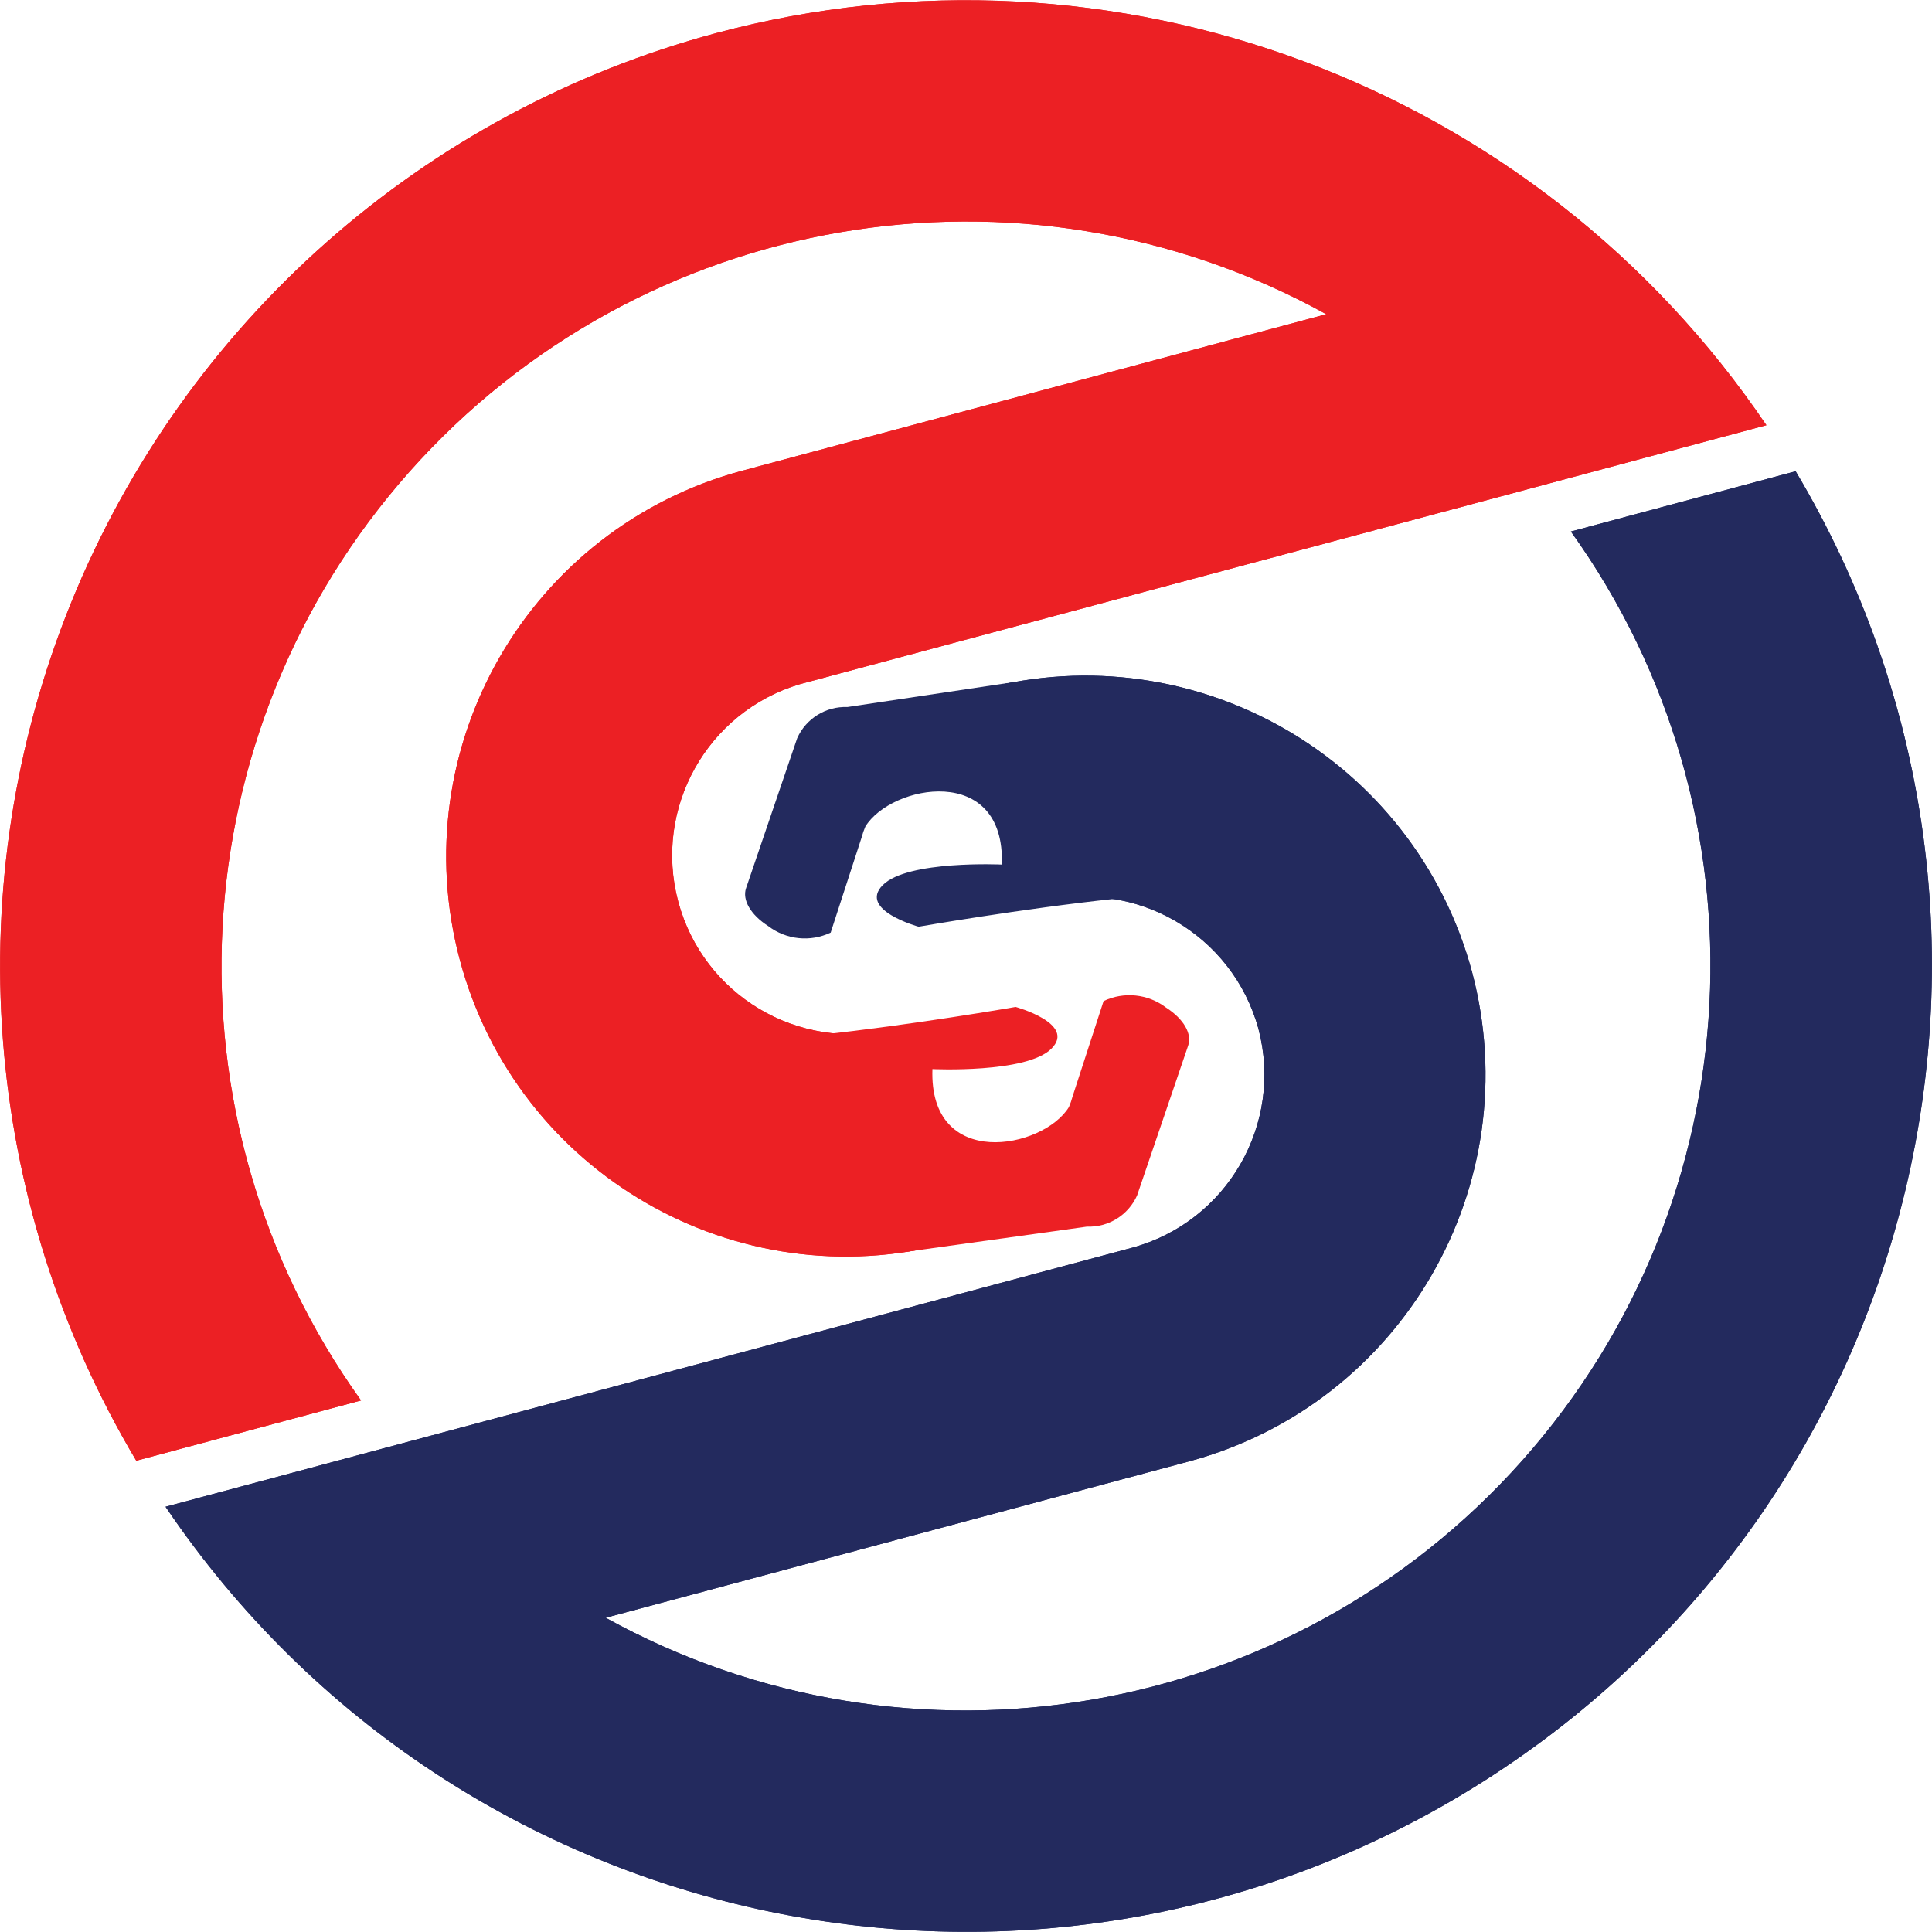
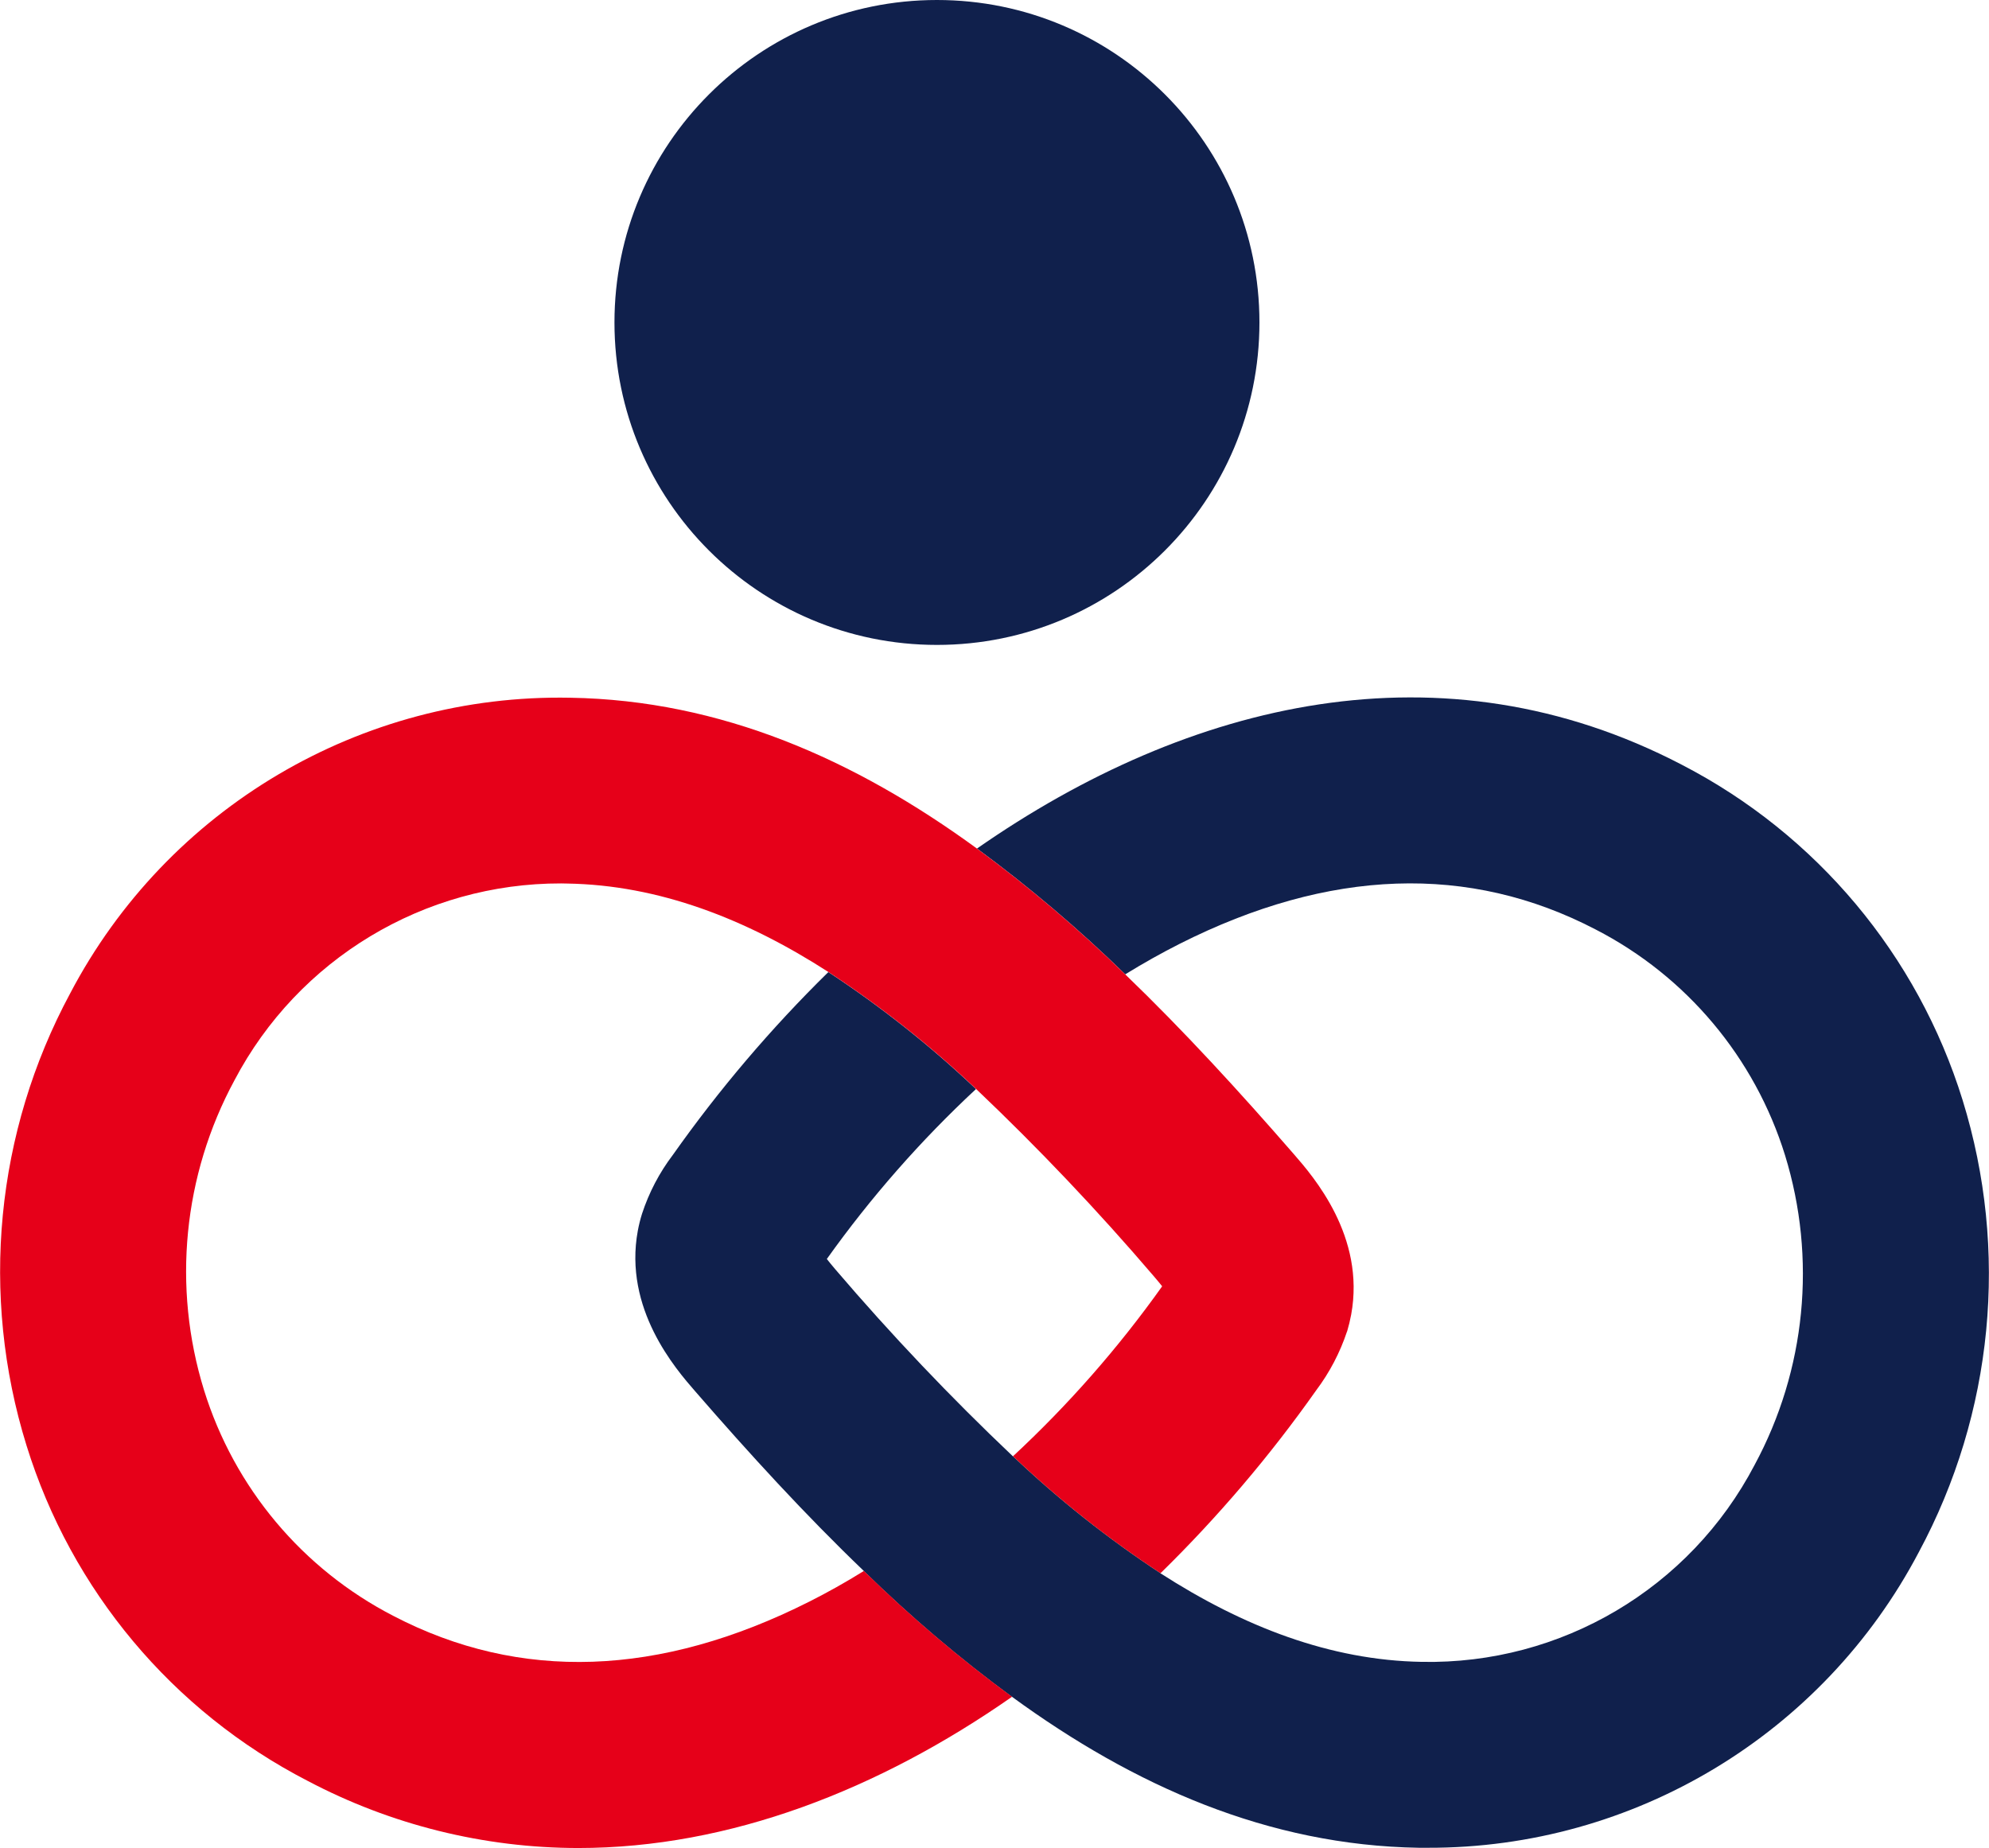
- <svg xmlns="http://www.w3.org/2000/svg" width="111.357" height="111.36" viewBox="0 0 111.357 111.36">
+ <svg xmlns="http://www.w3.org/2000/svg" width="169.74" height="157.715" viewBox="0 0 169.74 157.715">
  <defs>
-     <style>.a{fill:#232a5e;}.b{clip-path:url(#a);}.c{fill:#ec2024;}.d{clip-path:url(#b);}</style>
-     <clipPath id="a">
-       <path d="M495.388,454.35a55.679,55.679,0,0,1-93.958,59.686L414.7,510.48l34.079-9.132,8.37-2.244a10.345,10.345,0,0,0,7.278-12.608h0a10.345,10.345,0,0,0-12.608-7.278l-3.3-12.309A23.089,23.089,0,0,1,476.734,483.2h0a23.09,23.09,0,0,1-16.291,28.216L426.8,520.435a42.935,42.935,0,0,0,55.634-62.612Z" transform="translate(-401.43 -454.35)" />
-     </clipPath>
-     <clipPath id="b">
-       <path d="M414.042,374.672a55.717,55.717,0,0,1,60.545,22.6l-13.267,3.556L427.812,409.8l-8.943,2.4a10.3,10.3,0,0,0,5.33,19.89l3.3,12.309a23.04,23.04,0,0,1-11.926-44.51l33.643-9.016a42.935,42.935,0,0,0-55.634,62.612l-12.955,3.473a55.681,55.681,0,0,1,33.414-82.285Z" transform="translate(-372.772 -372.762)" />
-     </clipPath>
+     <style>.a{fill:#2fa881;}.b{fill:#10204c;}.c{fill:#e60019;}</style>
  </defs>
-   <g transform="translate(-151.555 -323.559)">
-     <g transform="translate(161.097 350.722)">
-       <path class="a" d="M495.388,454.35a55.679,55.679,0,0,1-93.958,59.686L414.7,510.48l34.079-9.132,8.37-2.244a10.345,10.345,0,0,0,7.278-12.608h0a10.345,10.345,0,0,0-12.608-7.278l-3.3-12.309A23.089,23.089,0,0,1,476.734,483.2h0a23.09,23.09,0,0,1-16.291,28.216L426.8,520.435a42.935,42.935,0,0,0,55.634-62.612Z" transform="translate(-401.43 -454.35)" />
-       <g class="b" transform="translate(0 0)">
-         <rect class="a" width="103.886" height="86.264" transform="translate(-0.003)" />
-       </g>
+   <g transform="translate(-122 -235)">
+     <g transform="translate(-27.491 -1531.816)">
+       <path class="a" d="M235.934,1891.1a80.209,80.209,0,0,1-12.72,9.785,117.437,117.437,0,0,0,12.641,10.738,98.518,98.518,0,0,0,12.67-10.539A90.412,90.412,0,0,1,235.934,1891.1Z" />
    </g>
-     <g transform="translate(151.555 323.559)">
-       <path class="c" d="M414.042,374.672a55.717,55.717,0,0,1,60.545,22.6l-13.267,3.556L427.812,409.8l-8.943,2.4a10.3,10.3,0,0,0,5.33,19.89l3.3,12.309a23.04,23.04,0,0,1-11.926-44.51l33.643-9.016a42.935,42.935,0,0,0-55.634,62.612l-12.955,3.473a55.681,55.681,0,0,1,33.414-82.285Z" transform="translate(-372.772 -372.762)" />
-       <g class="d">
-         <rect class="c" width="103.886" height="86.264" transform="translate(-2.071 -2.068)" />
-       </g>
-     </g>
-     <path class="a" d="M516.561,501.321c.21-5.876-6.382-4.624-7.867-2.194a4.264,4.264,0,0,0-.21.609l-1.788,5.5a3.472,3.472,0,0,1-3.592-.37c-1.042-.666-1.512-1.528-1.285-2.191l2.947-8.646a3.04,3.04,0,0,1,2.893-1.795l9.762-1.462,12.255,5.014c-.256.013-1.172,6.925-6.579,7.5s-11.33,1.611-11.33,1.611-3.5-.959-2.068-2.4,6.862-1.182,6.862-1.182" transform="translate(-307.261 -127.922)" />
-     <path class="c" d="M507.924,549.339c-.21,5.876,6.382,4.625,7.867,2.194a4.269,4.269,0,0,0,.21-.609l1.788-5.5a3.472,3.472,0,0,1,3.592.37c1.042.666,1.512,1.528,1.285,2.191l-2.946,8.646a3.04,3.04,0,0,1-2.893,1.795l-10.491,1.462-11.526-5.014c.256-.013,1.172-6.925,6.579-7.5s11.33-1.611,11.33-1.611,3.5.959,2.068,2.4-6.862,1.182-6.862,1.182" transform="translate(-302.624 -164.164)" />
+     <path class="b" d="M316.976,1860.7A48.31,48.31,0,0,0,293,1832.077c-20.394-10.628-41.988-5.482-60.132,7.159a120.038,120.038,0,0,1,12.651,10.737c1.547-.952,3.1-1.824,4.65-2.607,12.76-6.435,24.7-6.851,35.494-1.22a32.489,32.489,0,0,1,16.161,19.264,34.348,34.348,0,0,1-2.6,26.442,31.352,31.352,0,0,1-28.4,16.8c-7.812-.129-15.229-3.005-22.308-7.565a90.412,90.412,0,0,1-12.591-9.984,209.364,209.364,0,0,1-15.14-15.943c-.307-.357-.545-.654-.733-.892a95.631,95.631,0,0,1,12.73-14.505,91.074,91.074,0,0,0-12.6-9.984,114.043,114.043,0,0,0-13.266,15.6,17.117,17.117,0,0,0-2.637,5.036,12.583,12.583,0,0,0-.357,1.438c-1.23,6.662,3.222,11.788,4.9,13.712,4.62,5.324,9.4,10.549,14.386,15.327a117.437,117.437,0,0,0,12.641,10.738c10.43,7.614,21.861,12.681,34.72,12.889h.784a47.209,47.209,0,0,0,41.889-25.233A50.13,50.13,0,0,0,316.976,1860.7Z" transform="translate(-27.491 -1531.816)" />
+     <path class="c" d="M264.8,1879.013a14.331,14.331,0,0,1-.347,1.438l-.01.009a17.562,17.562,0,0,1-2.637,5.027,113,113,0,0,1-13.276,15.6,90.412,90.412,0,0,1-12.591-9.984,94.682,94.682,0,0,0,12.73-14.505c-.188-.238-.426-.526-.733-.883a211.571,211.571,0,0,0-15.14-15.952,91.074,91.074,0,0,0-12.6-9.984c-7.079-4.561-14.495-7.426-22.3-7.555-.169,0-.347-.01-.516-.01a31.422,31.422,0,0,0-27.879,16.8,34.307,34.307,0,0,0-2.6,26.443,32.507,32.507,0,0,0,16.161,19.273c10.787,5.622,22.734,5.215,35.494-1.219q2.334-1.174,4.66-2.618a117.437,117.437,0,0,0,12.641,10.738c-11.362,7.932-24.093,12.909-37.021,12.909a49.555,49.555,0,0,1-23.111-5.741,48.275,48.275,0,0,1-23.974-28.623,50.08,50.08,0,0,1,3.728-38.578,47.159,47.159,0,0,1,42.673-25.232c12.859.208,24.29,5.264,34.72,12.879a120.038,120.038,0,0,1,12.651,10.737c4.987,4.8,9.756,10.014,14.376,15.328C261.573,1867.234,266.025,1872.35,264.8,1879.013Z" transform="translate(-27.491 -1531.816)" />
+     <circle class="b" cx="27.521" cy="27.521" r="27.521" transform="translate(174.438 235)" />
  </g>
</svg>
